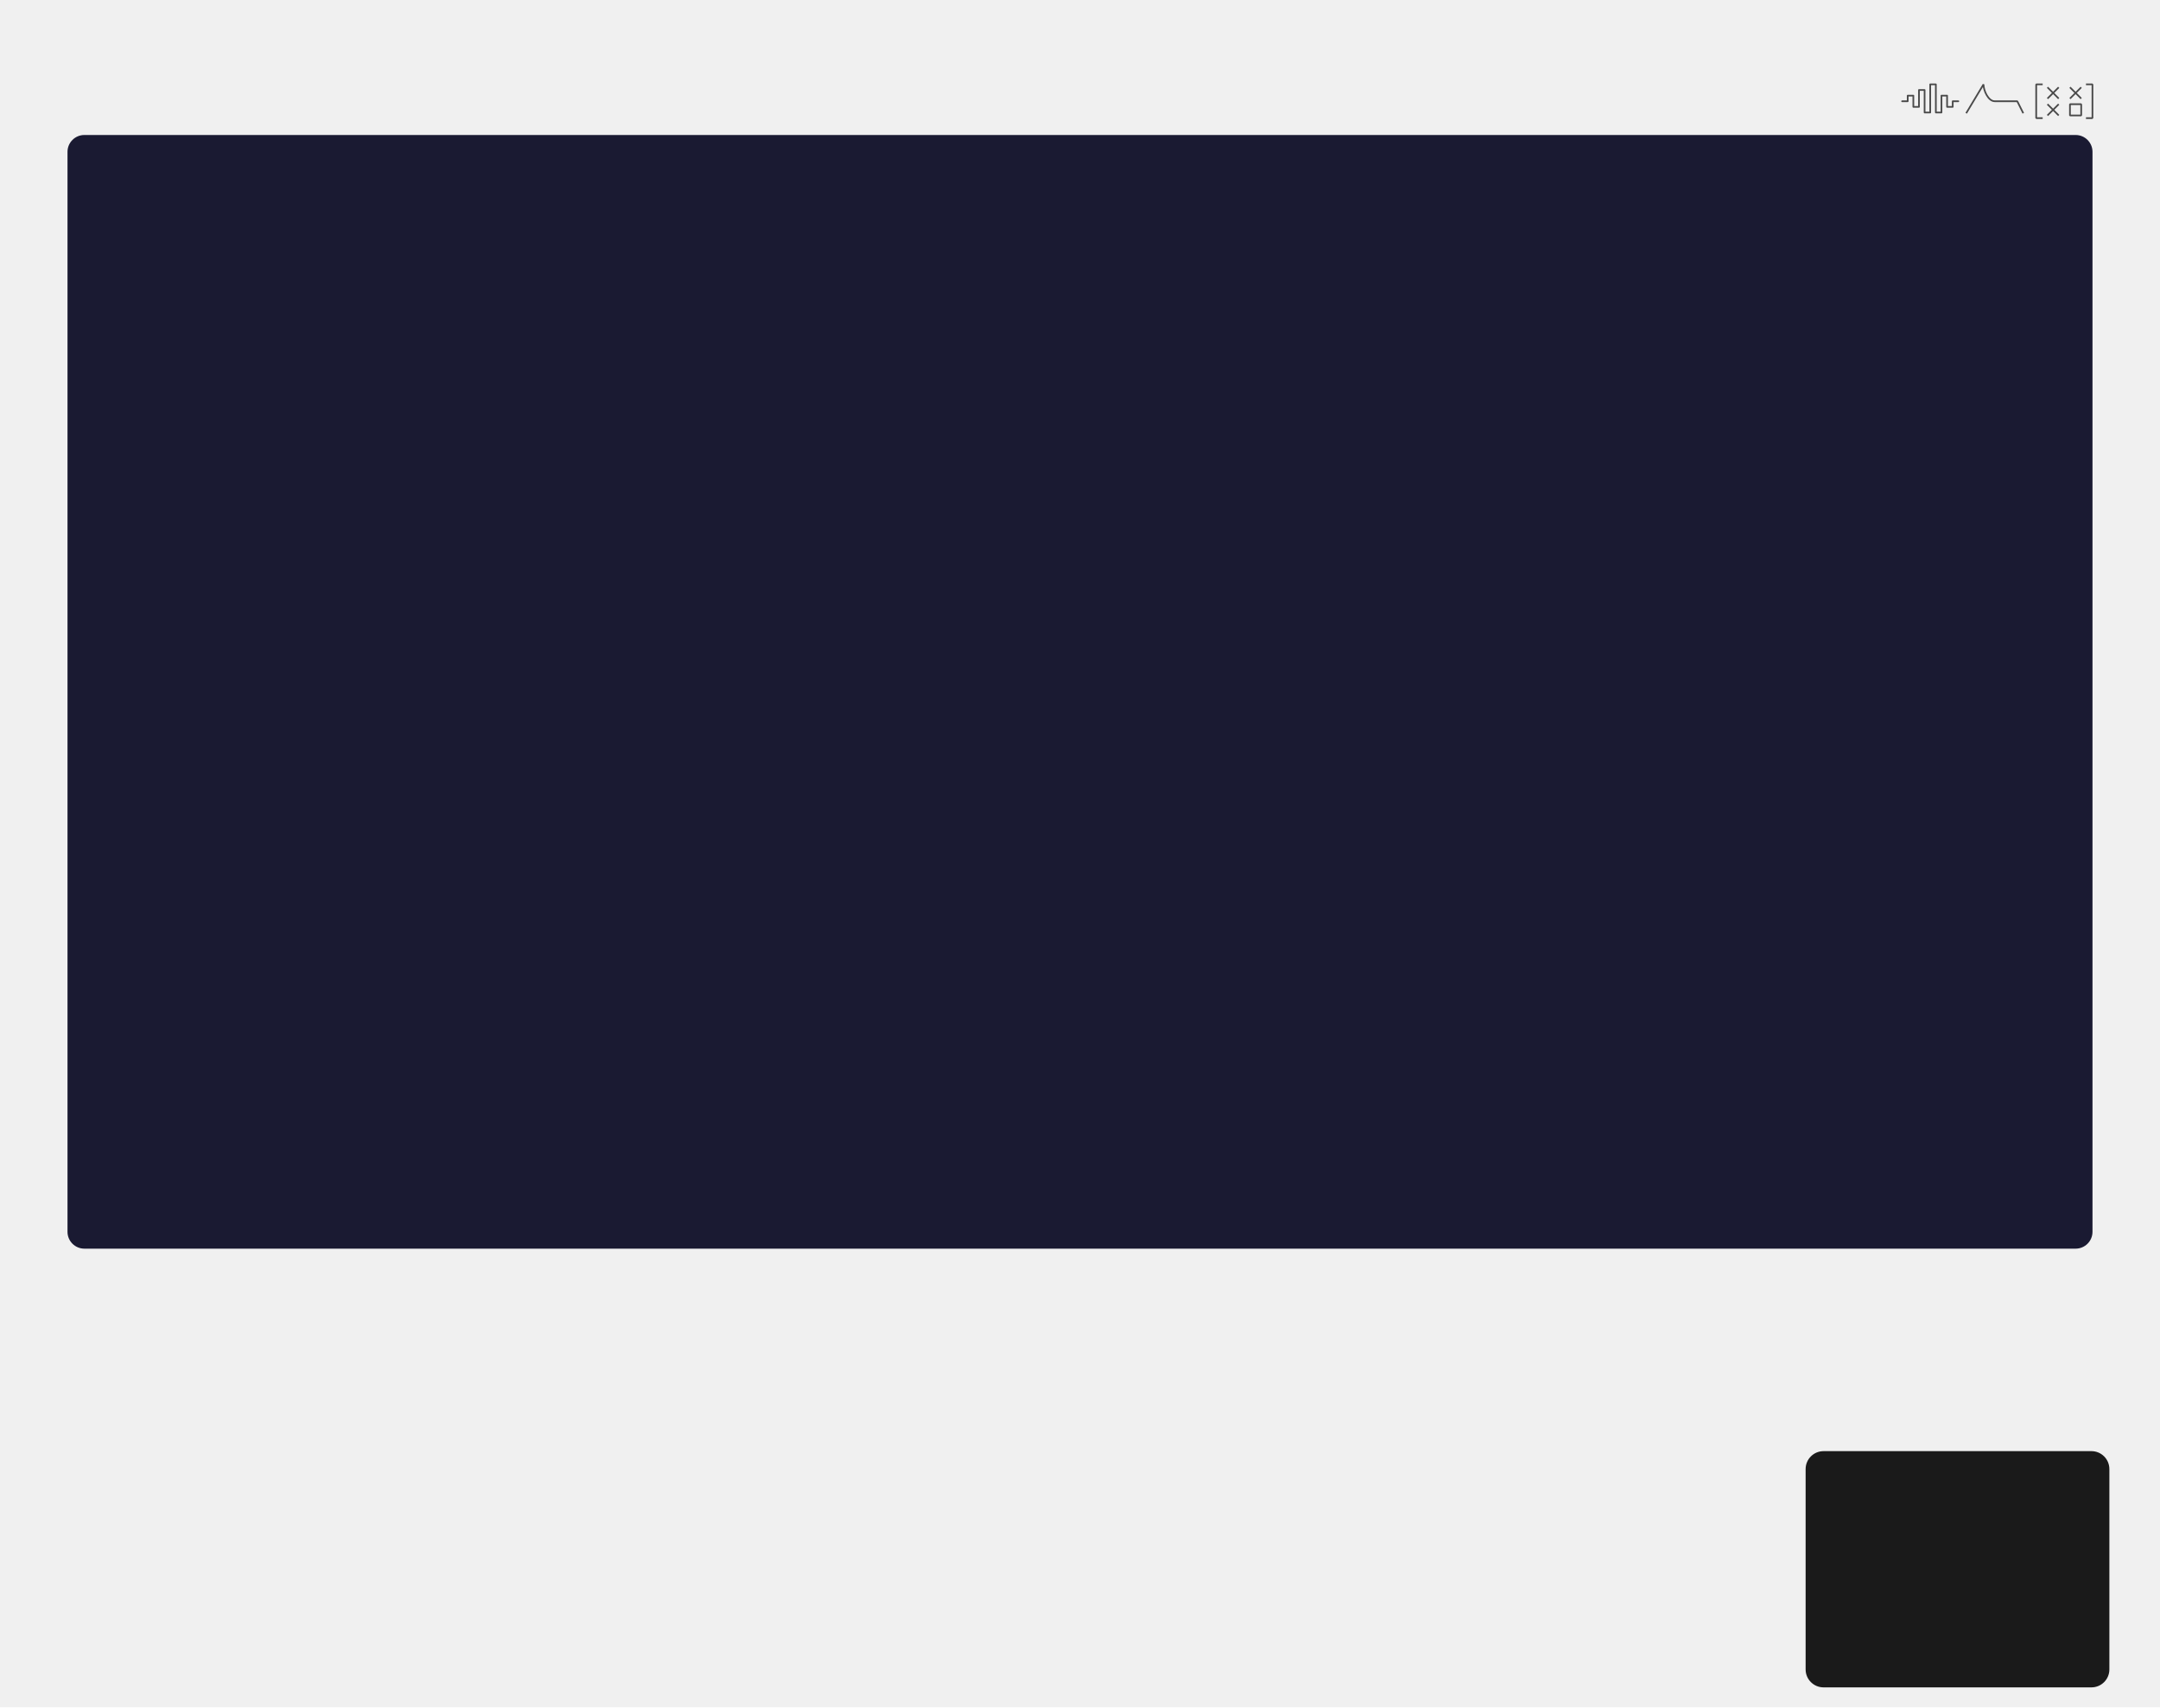
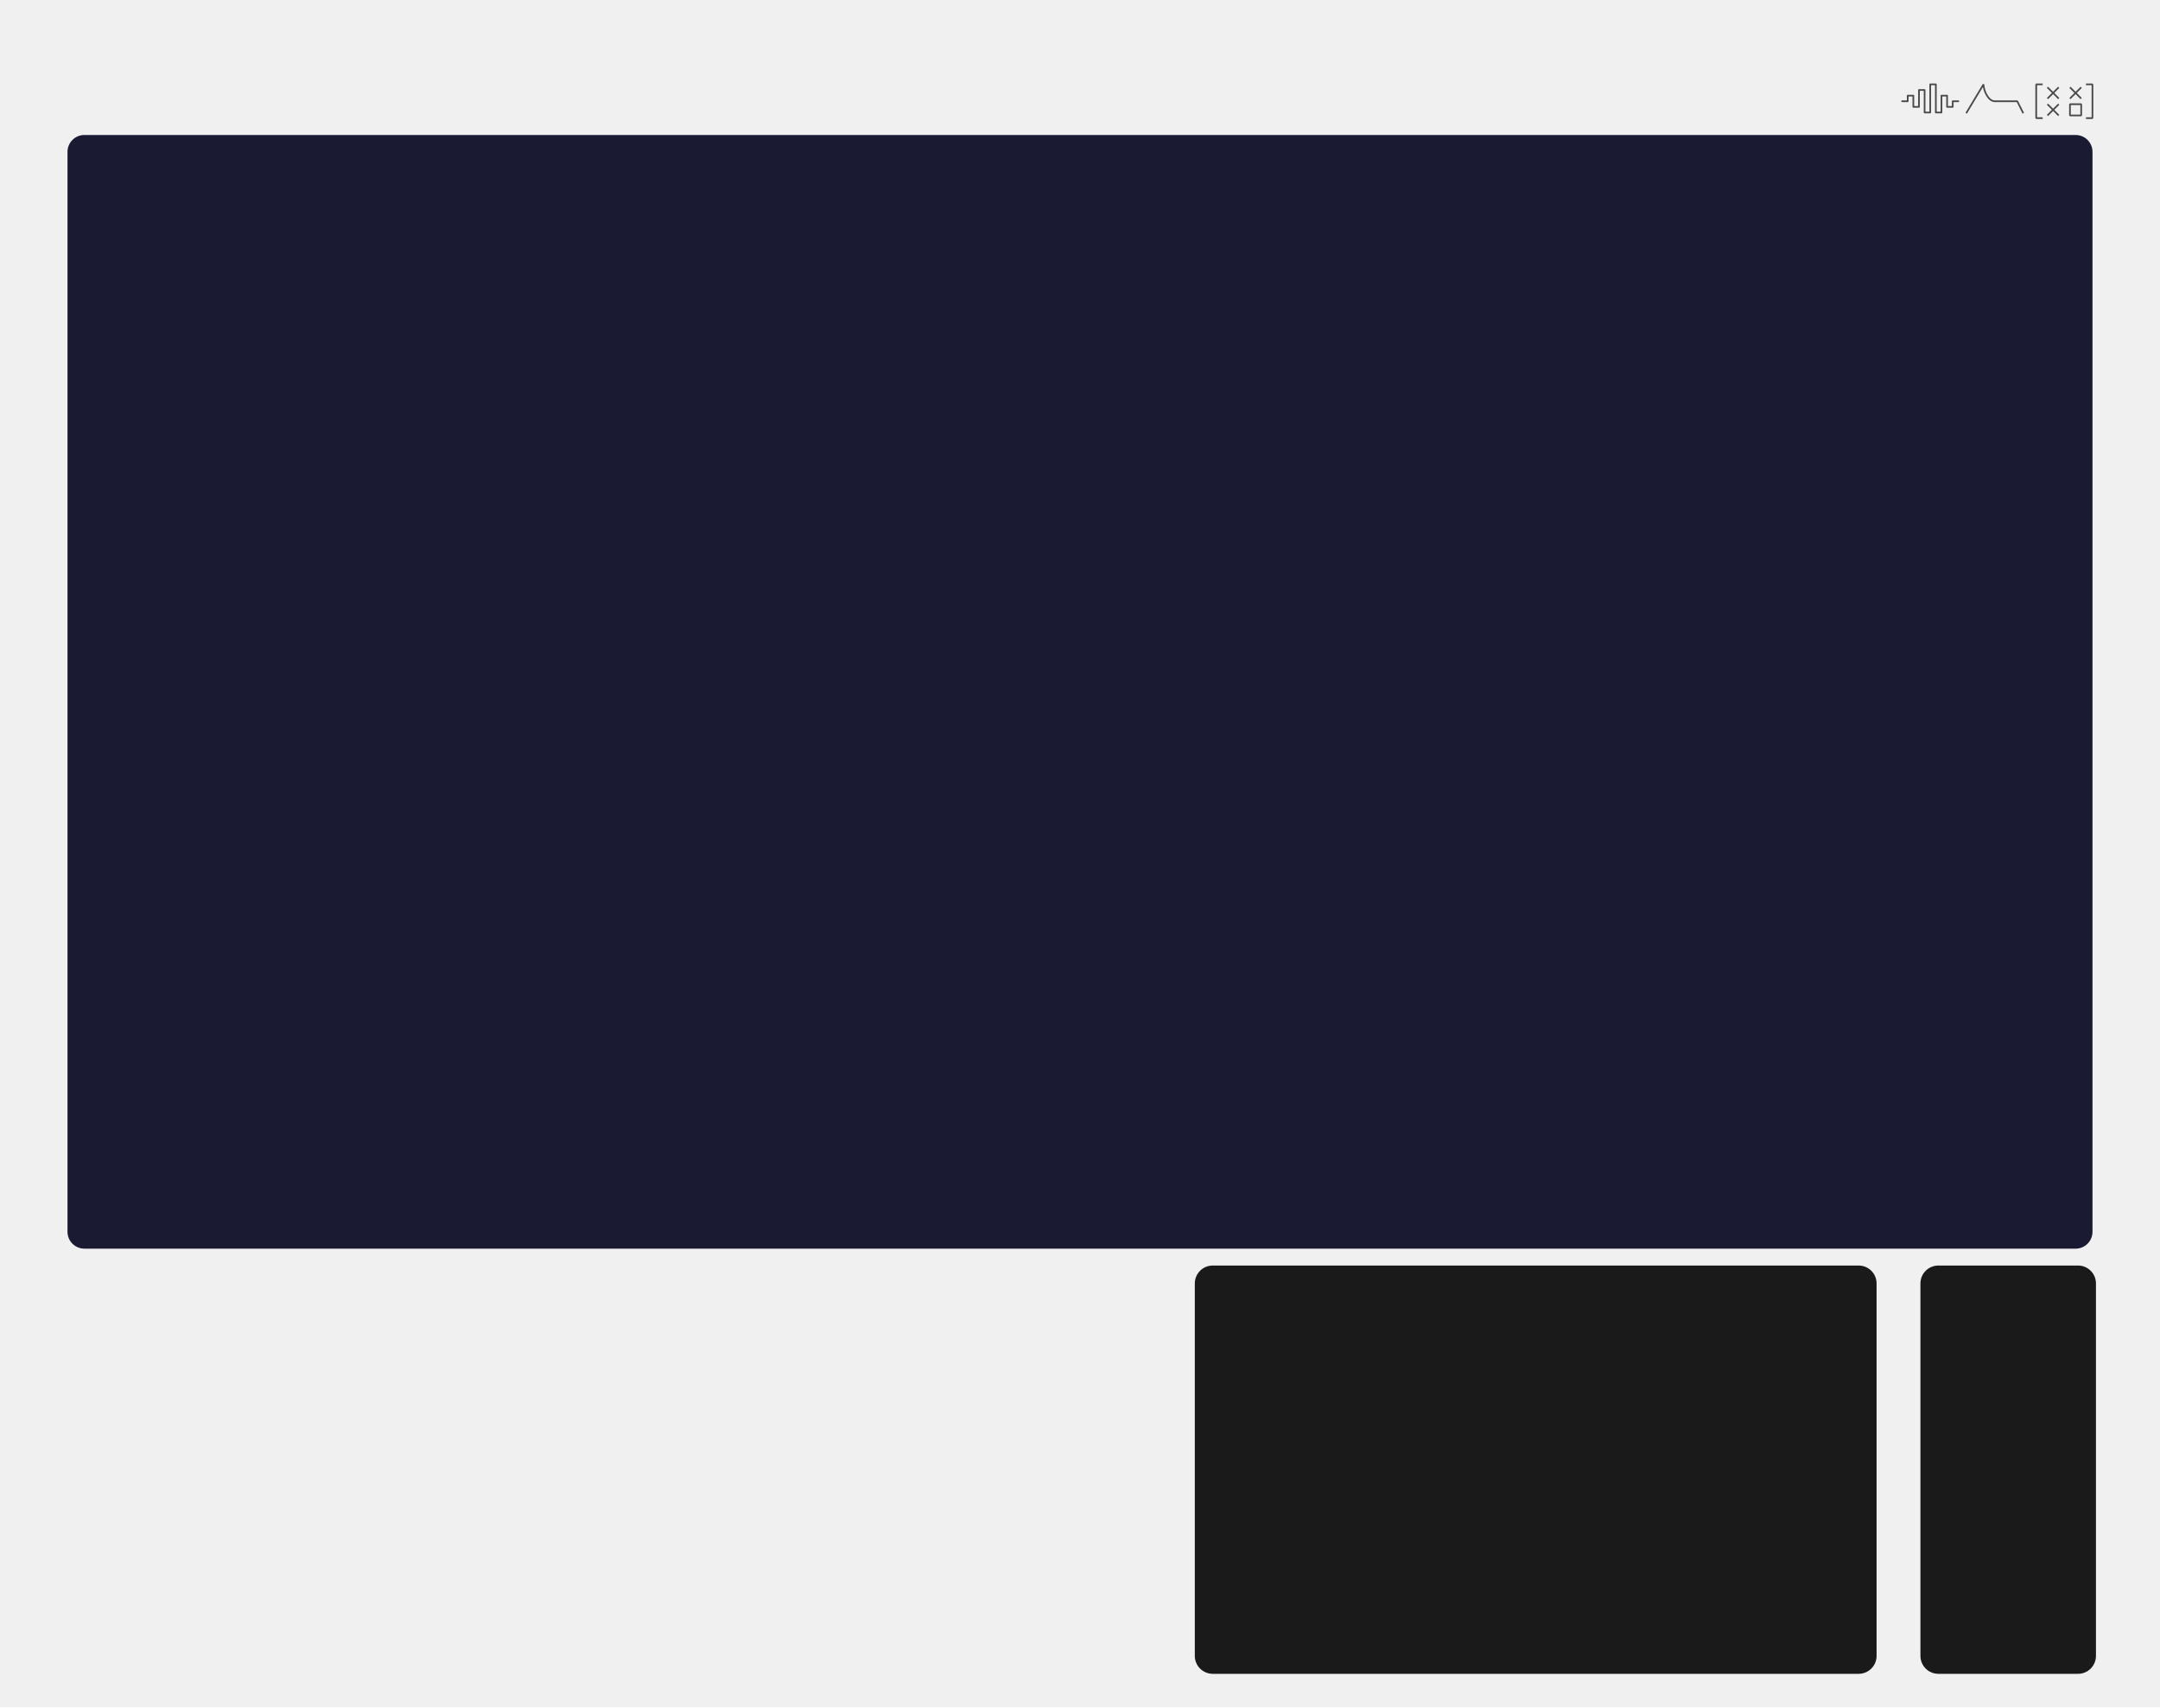
<svg xmlns="http://www.w3.org/2000/svg" width="162.56mm" height="128.5mm" viewBox="0 0 162.56 128.5">
  <rect width="162.56" height="128.5" fill="#f0f0f0" />
  <g id="PanelArt">
-     <rect x="135.89" y="109.22" width="22.86" height="17.78" rx="1.35" fill="#1a1a1a" />
+     <rect x="89.92" y="95.25" width="51.31" height="30.73" rx="1.35" fill="#1a1a1a" />
+     <rect x="144.53" y="95.25" width="13.21" height="30.73" rx="1.35" fill="#1a1a1a" />
    <rect x="5.08" y="10.16" width="152.40" height="83.82" rx="1.27" fill="#1a1a32" />
    <g id="Logo" transform="translate(143.150 6.350) scale(0.084667) translate(-1331 -75)">
      <path d="M1331 90.003H1336V85.002H1341V95.004H1346V80.001H1351V100.005H1356V75H1361V100.005H1366V85.002H1371V95.004H1376V90.003H1381" stroke="#4A4A4A" stroke-width="1.5" stroke-linecap="round" stroke-linejoin="round" fill="none" />
      <path d="M1388.38 100.005L1403.37 75C1403.37 80.459 1407.58 90.003 1413.38 90.003H1433.38L1438.38 100.005" stroke="#4A4A4A" stroke-width="1.5" stroke-linecap="square" stroke-linejoin="bevel" fill="none" />
      <path d="M1455.21 75H1450.21V105.006H1455.21" stroke="#4A4A4A" stroke-width="1.5" stroke-linecap="square" stroke-linejoin="bevel" fill="none" />
      <path d="M1495.21 75H1500.21V105.006H1495.21" stroke="#4A4A4A" stroke-width="1.5" stroke-linecap="square" stroke-linejoin="bevel" fill="none" />
      <path d="M1460.21 77.626L1470.21 87.627" stroke="#4A4A4A" stroke-width="1.5" stroke-linejoin="bevel" fill="none" />
      <path d="M1470.21 77.626L1460.21 87.627" stroke="#4A4A4A" stroke-width="1.5" stroke-linejoin="bevel" fill="none" />
      <path d="M1460.21 92.628L1470.21 102.63" stroke="#4A4A4A" stroke-width="1.5" stroke-linejoin="bevel" fill="none" />
      <path d="M1460.21 102.63L1470.21 92.628" stroke="#4A4A4A" stroke-width="1.5" stroke-linejoin="bevel" fill="none" />
      <path d="M1480.21 77.626L1490.21 87.627" stroke="#4A4A4A" stroke-width="1.5" stroke-linejoin="bevel" fill="none" />
      <path d="M1490.21 77.626L1480.21 87.627" stroke="#4A4A4A" stroke-width="1.5" stroke-linejoin="bevel" fill="none" />
      <path d="M1490.21 92.628H1480.21V102.63H1490.21V92.628Z" stroke="#4A4A4A" stroke-width="1.5" stroke-linejoin="bevel" fill="none" />
    </g>
  </g>
  <g id="Reticules" style="display:none">
    <circle cx="12.70" cy="104.14" r="4.75" fill="none" stroke="#b2b2b2" stroke-width="0.17" />
    <circle cx="27.94" cy="104.14" r="2.99" fill="none" stroke="#b2b2b2" stroke-width="0.17" />
    <circle cx="43.18" cy="104.14" r="3.02" fill="none" stroke="#b2b2b2" stroke-width="0.17" />
    <circle cx="43.18" cy="119.38" r="3.97" fill="none" stroke="#b2b2b2" stroke-width="0.17" />
    <circle cx="55.88" cy="104.14" r="3.02" fill="none" stroke="#b2b2b2" stroke-width="0.17" />
    <circle cx="55.88" cy="119.38" r="3.97" fill="none" stroke="#b2b2b2" stroke-width="0.17" />
    <circle cx="12.70" cy="119.38" r="3.97" fill="none" stroke="#b2b2b2" stroke-width="0.17" />
    <circle cx="27.94" cy="119.38" r="3.97" fill="none" stroke="#b2b2b2" stroke-width="0.17" />
-     <circle cx="142.24" cy="119.38" r="3.97" fill="none" stroke="#b2b2b2" stroke-width="0.17" />
-     <circle cx="152.40" cy="119.38" r="3.97" fill="none" stroke="#b2b2b2" stroke-width="0.17" />
+     <circle cx="96.52" cy="104.14" r="3.97" fill="none" stroke="#b2b2b2" stroke-width="0.17" />
+     <circle cx="109.22" cy="104.14" r="3.97" fill="none" stroke="#b2b2b2" stroke-width="0.17" />
+     <circle cx="121.92" cy="104.14" r="3.97" fill="none" stroke="#b2b2b2" stroke-width="0.17" />
+     <circle cx="134.62" cy="104.14" r="3.97" fill="none" stroke="#b2b2b2" stroke-width="0.17" />
+     <circle cx="96.52" cy="119.38" r="3.97" fill="none" stroke="#b2b2b2" stroke-width="0.17" />
+     <circle cx="109.22" cy="119.38" r="3.97" fill="none" stroke="#b2b2b2" stroke-width="0.17" />
+     <circle cx="121.92" cy="119.38" r="3.97" fill="none" stroke="#b2b2b2" stroke-width="0.17" />
+     <circle cx="134.62" cy="119.38" r="3.97" fill="none" stroke="#b2b2b2" stroke-width="0.17" />
+     <circle cx="151.13" cy="104.14" r="3.97" fill="none" stroke="#b2b2b2" stroke-width="0.17" />
+     <circle cx="151.13" cy="119.38" r="3.97" fill="none" stroke="#b2b2b2" stroke-width="0.17" />
  </g>
</svg>
